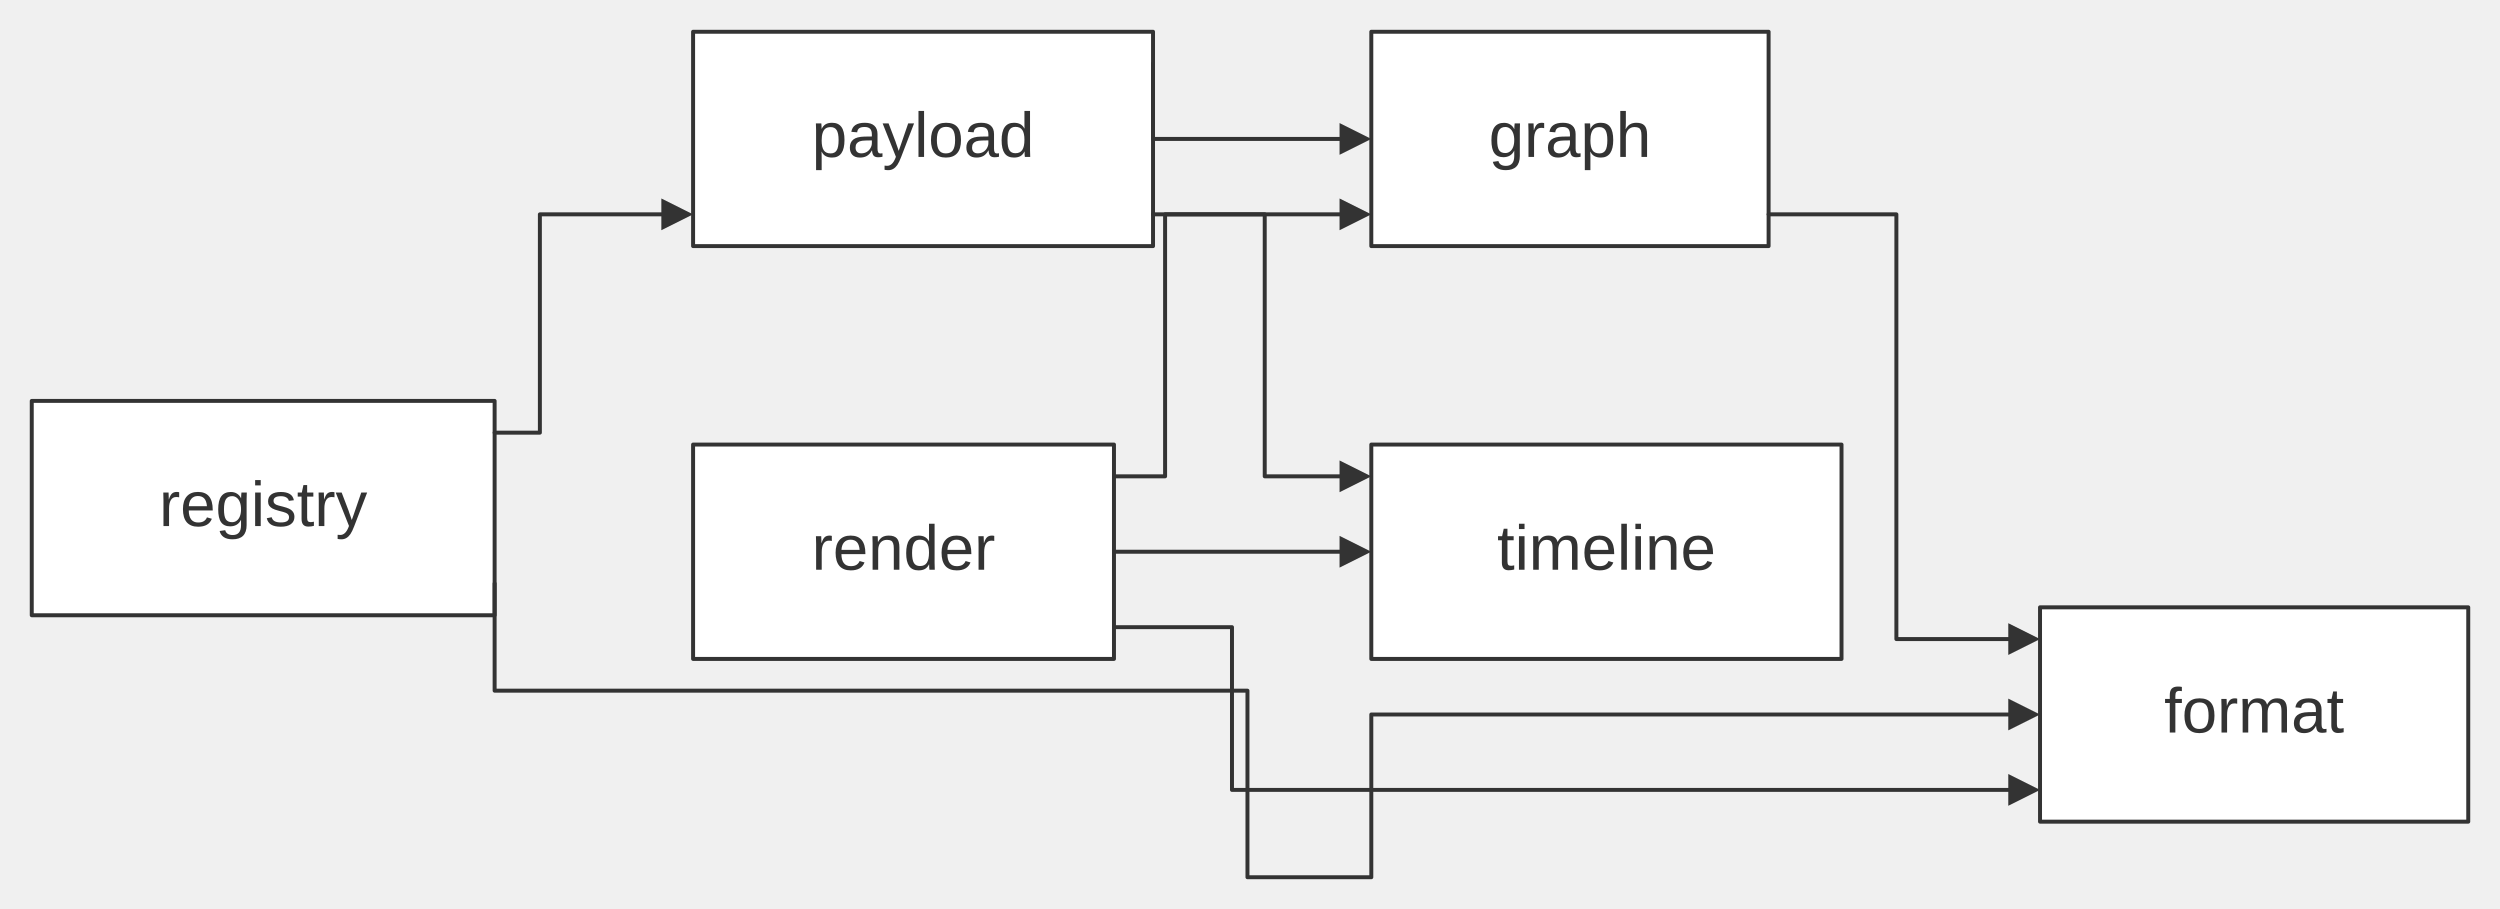
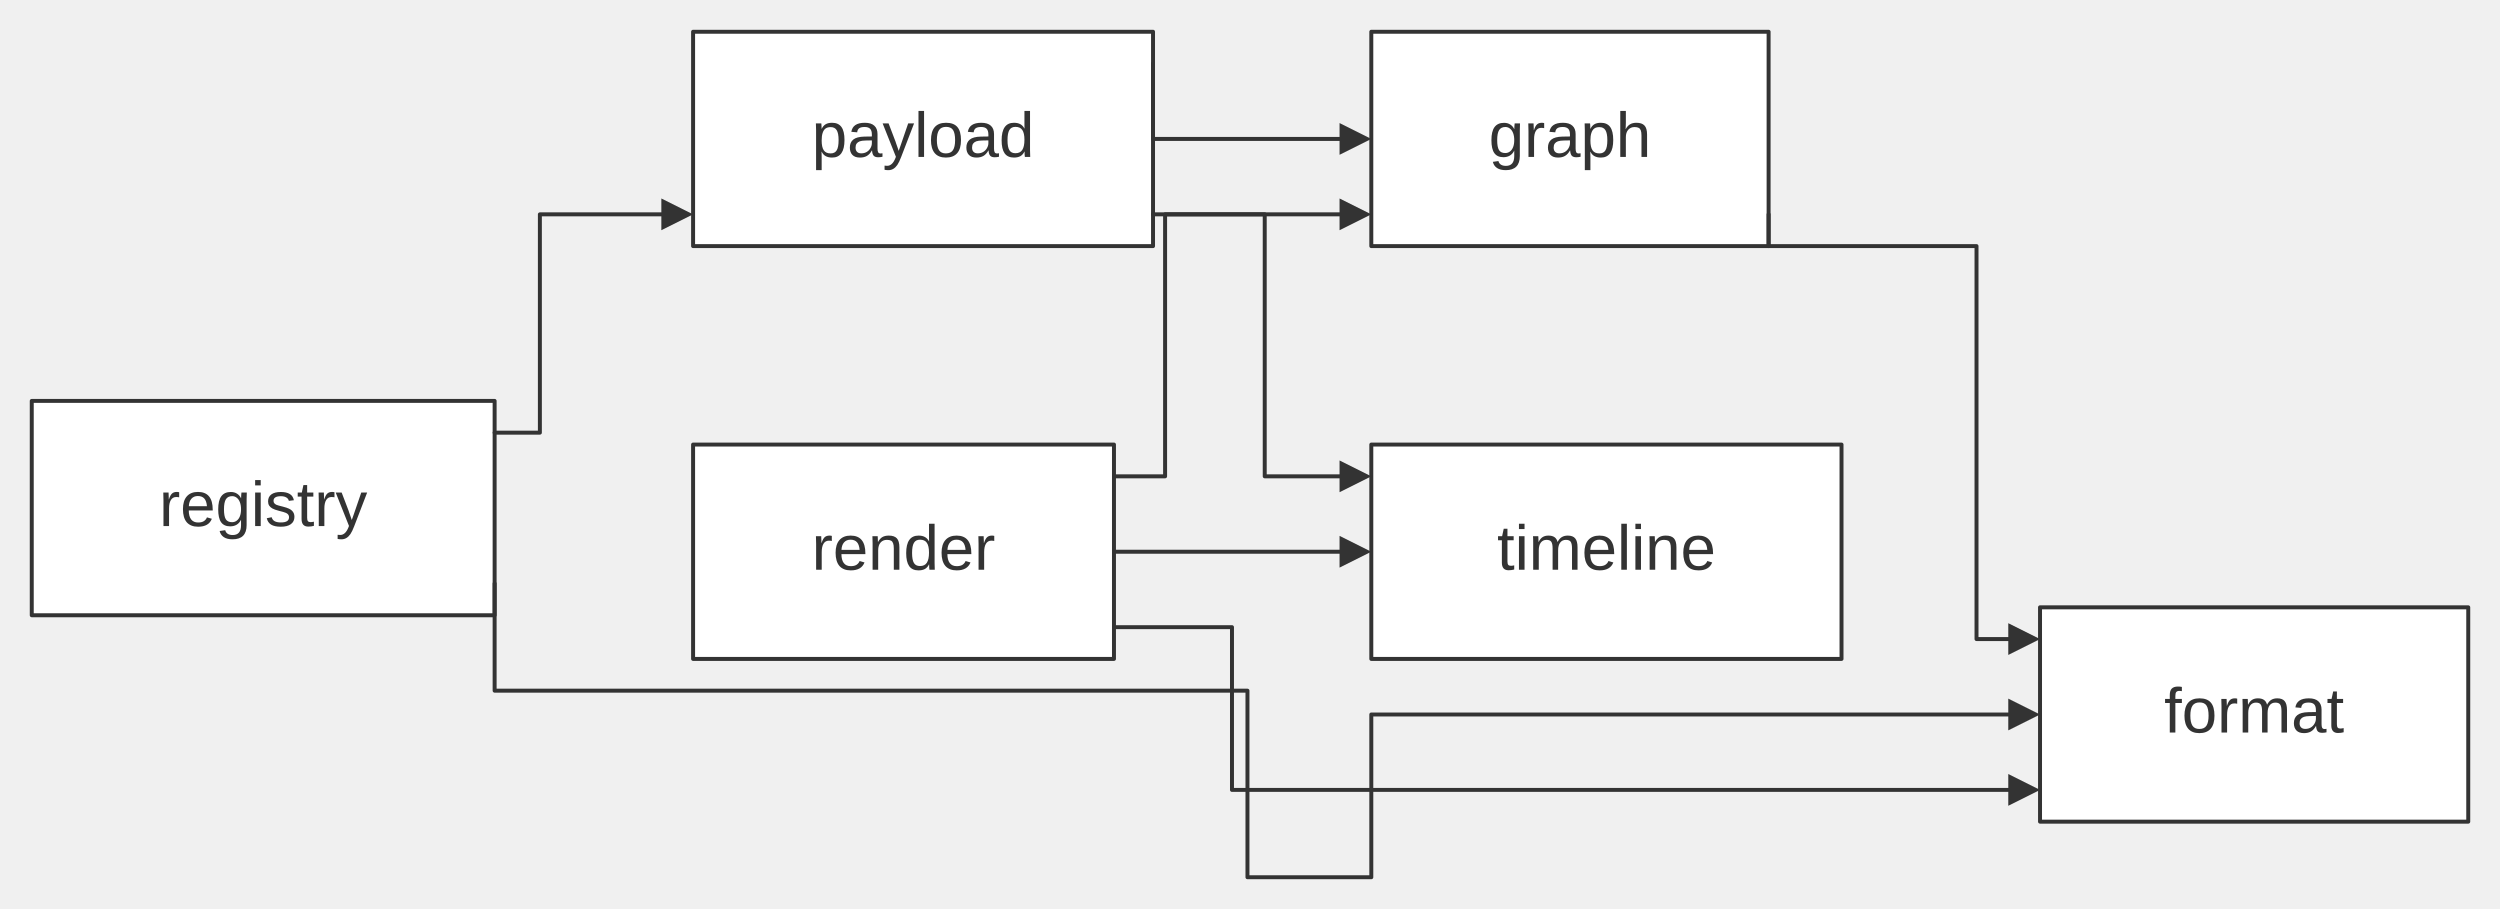
<svg xmlns="http://www.w3.org/2000/svg" width="100%" viewBox="0 0 629.82 229.00" style="max-width: 629.82px; background-color: transparent;" font-family="&quot;trebuchet ms&quot;, verdana, arial, sans-serif" font-size="16.00">
  <defs>
    <marker id="arrowhead" viewBox="0 0 10.00 10.00" refX="5.00" refY="5.00" markerWidth="8.00" markerHeight="8.00" orient="auto-start-reverse" markerUnits="userSpaceOnUse">
      <path d="M 0 0 L 10.00 5.00 L 0 10.00 z" fill="#333" />
    </marker>
    <marker id="crosshead" viewBox="0 0 11.00 11.00" refX="12.00" refY="5.20" markerWidth="11.00" markerHeight="11.00" orient="auto-start-reverse" markerUnits="userSpaceOnUse">
      <path d="M 1,1 l 9,9 M 10,1 l -9,9" stroke="#333" stroke-width="2" />
    </marker>
    <marker id="circlehead" viewBox="0 0 10.00 10.00" refX="11.00" refY="5.00" markerWidth="11.00" markerHeight="11.00" orient="auto-start-reverse" markerUnits="userSpaceOnUse">
      <circle cx="5" cy="5" r="5" stroke="#333" stroke-width="1" fill="#333" />
    </marker>
    <marker id="open-arrowhead" viewBox="0 0 10.00 10.00" refX="5.00" refY="5.00" markerWidth="8.00" markerHeight="8.00" orient="auto-start-reverse" markerUnits="userSpaceOnUse">
      <polygon points="0,0 10.00,5.00 0,10.00" fill="white" stroke="#333" stroke-width="1" />
    </marker>
    <marker id="diamondhead" viewBox="0 0 12.00 12.00" refX="6.00" refY="6.00" markerWidth="12.00" markerHeight="12.00" orient="auto-start-reverse" markerUnits="userSpaceOnUse">
      <polygon points="0,6.00 6.00,0 12.00,6.00 6.00,12.00" fill="#333" />
    </marker>
    <marker id="open-diamondhead" viewBox="0 0 12.00 12.00" refX="6.00" refY="6.00" markerWidth="12.00" markerHeight="12.00" orient="auto-start-reverse" markerUnits="userSpaceOnUse">
      <polygon points="0,6.00 6.00,0 12.00,6.00 6.00,12.00" fill="white" stroke="#333" stroke-width="1" />
    </marker>
  </defs>
  <g transform="translate(0.00,0.00)">
    <g class="nodes">
      <rect x="513.94" y="153.00" width="107.88" height="54.00" fill="white" stroke="#333" stroke-width="1.00" stroke-linejoin="round" />
      <text x="567.88" y="180.00" text-anchor="middle" dominant-baseline="middle" fill="#333">format</text>
      <rect x="345.47" y="8.00" width="100.09" height="54.00" fill="white" stroke="#333" stroke-width="1.00" stroke-linejoin="round" />
      <text x="395.52" y="35.00" text-anchor="middle" dominant-baseline="middle" fill="#333">graph</text>
      <rect x="174.61" y="8.00" width="115.87" height="54.00" fill="white" stroke="#333" stroke-width="1.00" stroke-linejoin="round" />
      <text x="232.54" y="35.00" text-anchor="middle" dominant-baseline="middle" fill="#333">payload</text>
      <rect x="8.00" y="101.00" width="116.61" height="54.00" fill="white" stroke="#333" stroke-width="1.00" stroke-linejoin="round" />
      <text x="66.30" y="128.00" text-anchor="middle" dominant-baseline="middle" fill="#333">registry</text>
      <rect x="174.61" y="112.00" width="106.03" height="54.00" fill="white" stroke="#333" stroke-width="1.00" stroke-linejoin="round" />
      <text x="227.62" y="139.00" text-anchor="middle" dominant-baseline="middle" fill="#333">render</text>
      <rect x="345.47" y="112.00" width="118.46" height="54.00" fill="white" stroke="#333" stroke-width="1.00" stroke-linejoin="round" />
      <text x="404.71" y="139.00" text-anchor="middle" dominant-baseline="middle" fill="#333">timeline</text>
    </g>
    <g class="edgePaths">
-       <path d="M445.56,54.00 L477.75,54.00 L477.75,161.00 L509.94,161.00" stroke="#333" stroke-width="1.00" fill="none" stroke-linecap="round" stroke-linejoin="round" marker-end="url(#arrowhead)" />
+       <path d="M445.56,54.00 L445.56,62.00 L497.94,62.00 L497.94,161.00 L509.94,161.00" stroke="#333" stroke-width="1.00" fill="none" stroke-linecap="round" stroke-linejoin="round" marker-end="url(#arrowhead)" />
      <path d="M280.64,158.00 L310.37,158.00 L310.37,166.00 L310.37,199.00 L509.94,199.00" stroke="#333" stroke-width="1.00" fill="none" stroke-linecap="round" stroke-linejoin="round" marker-end="url(#arrowhead)" />
      <path d="M280.64,120.00 L293.52,120.00 L293.52,112.00 L293.52,54.00 L341.47,54.00" stroke="#333" stroke-width="1.00" fill="none" stroke-linecap="round" stroke-linejoin="round" marker-end="url(#arrowhead)" />
      <path d="M280.64,139.00 L341.47,139.00" stroke="#333" stroke-width="1.00" fill="none" stroke-linecap="round" stroke-linejoin="round" marker-end="url(#arrowhead)" />
      <path d="M290.47,16.00 L290.47,35.00 L341.47,35.00" stroke="#333" stroke-width="1.00" fill="none" stroke-linecap="round" stroke-linejoin="round" marker-end="url(#arrowhead)" />
      <path d="M290.47,54.00 L318.62,54.00 L318.62,62.00 L318.62,120.00 L341.47,120.00" stroke="#333" stroke-width="1.00" fill="none" stroke-linecap="round" stroke-linejoin="round" marker-end="url(#arrowhead)" />
      <path d="M124.61,147.00 L124.61,174.00 L314.27,174.00 L314.27,221.00 L345.47,221.00 L345.47,180.00 L509.94,180.00" stroke="#333" stroke-width="1.00" fill="none" stroke-linecap="round" stroke-linejoin="round" marker-end="url(#arrowhead)" />
      <path d="M124.61,109.00 L136.01,109.00 L136.01,101.00 L136.01,54.00 L170.61,54.00" stroke="#333" stroke-width="1.00" fill="none" stroke-linecap="round" stroke-linejoin="round" marker-end="url(#arrowhead)" />
    </g>
    <g class="edgeLabels">
    </g>
  </g>
</svg>
